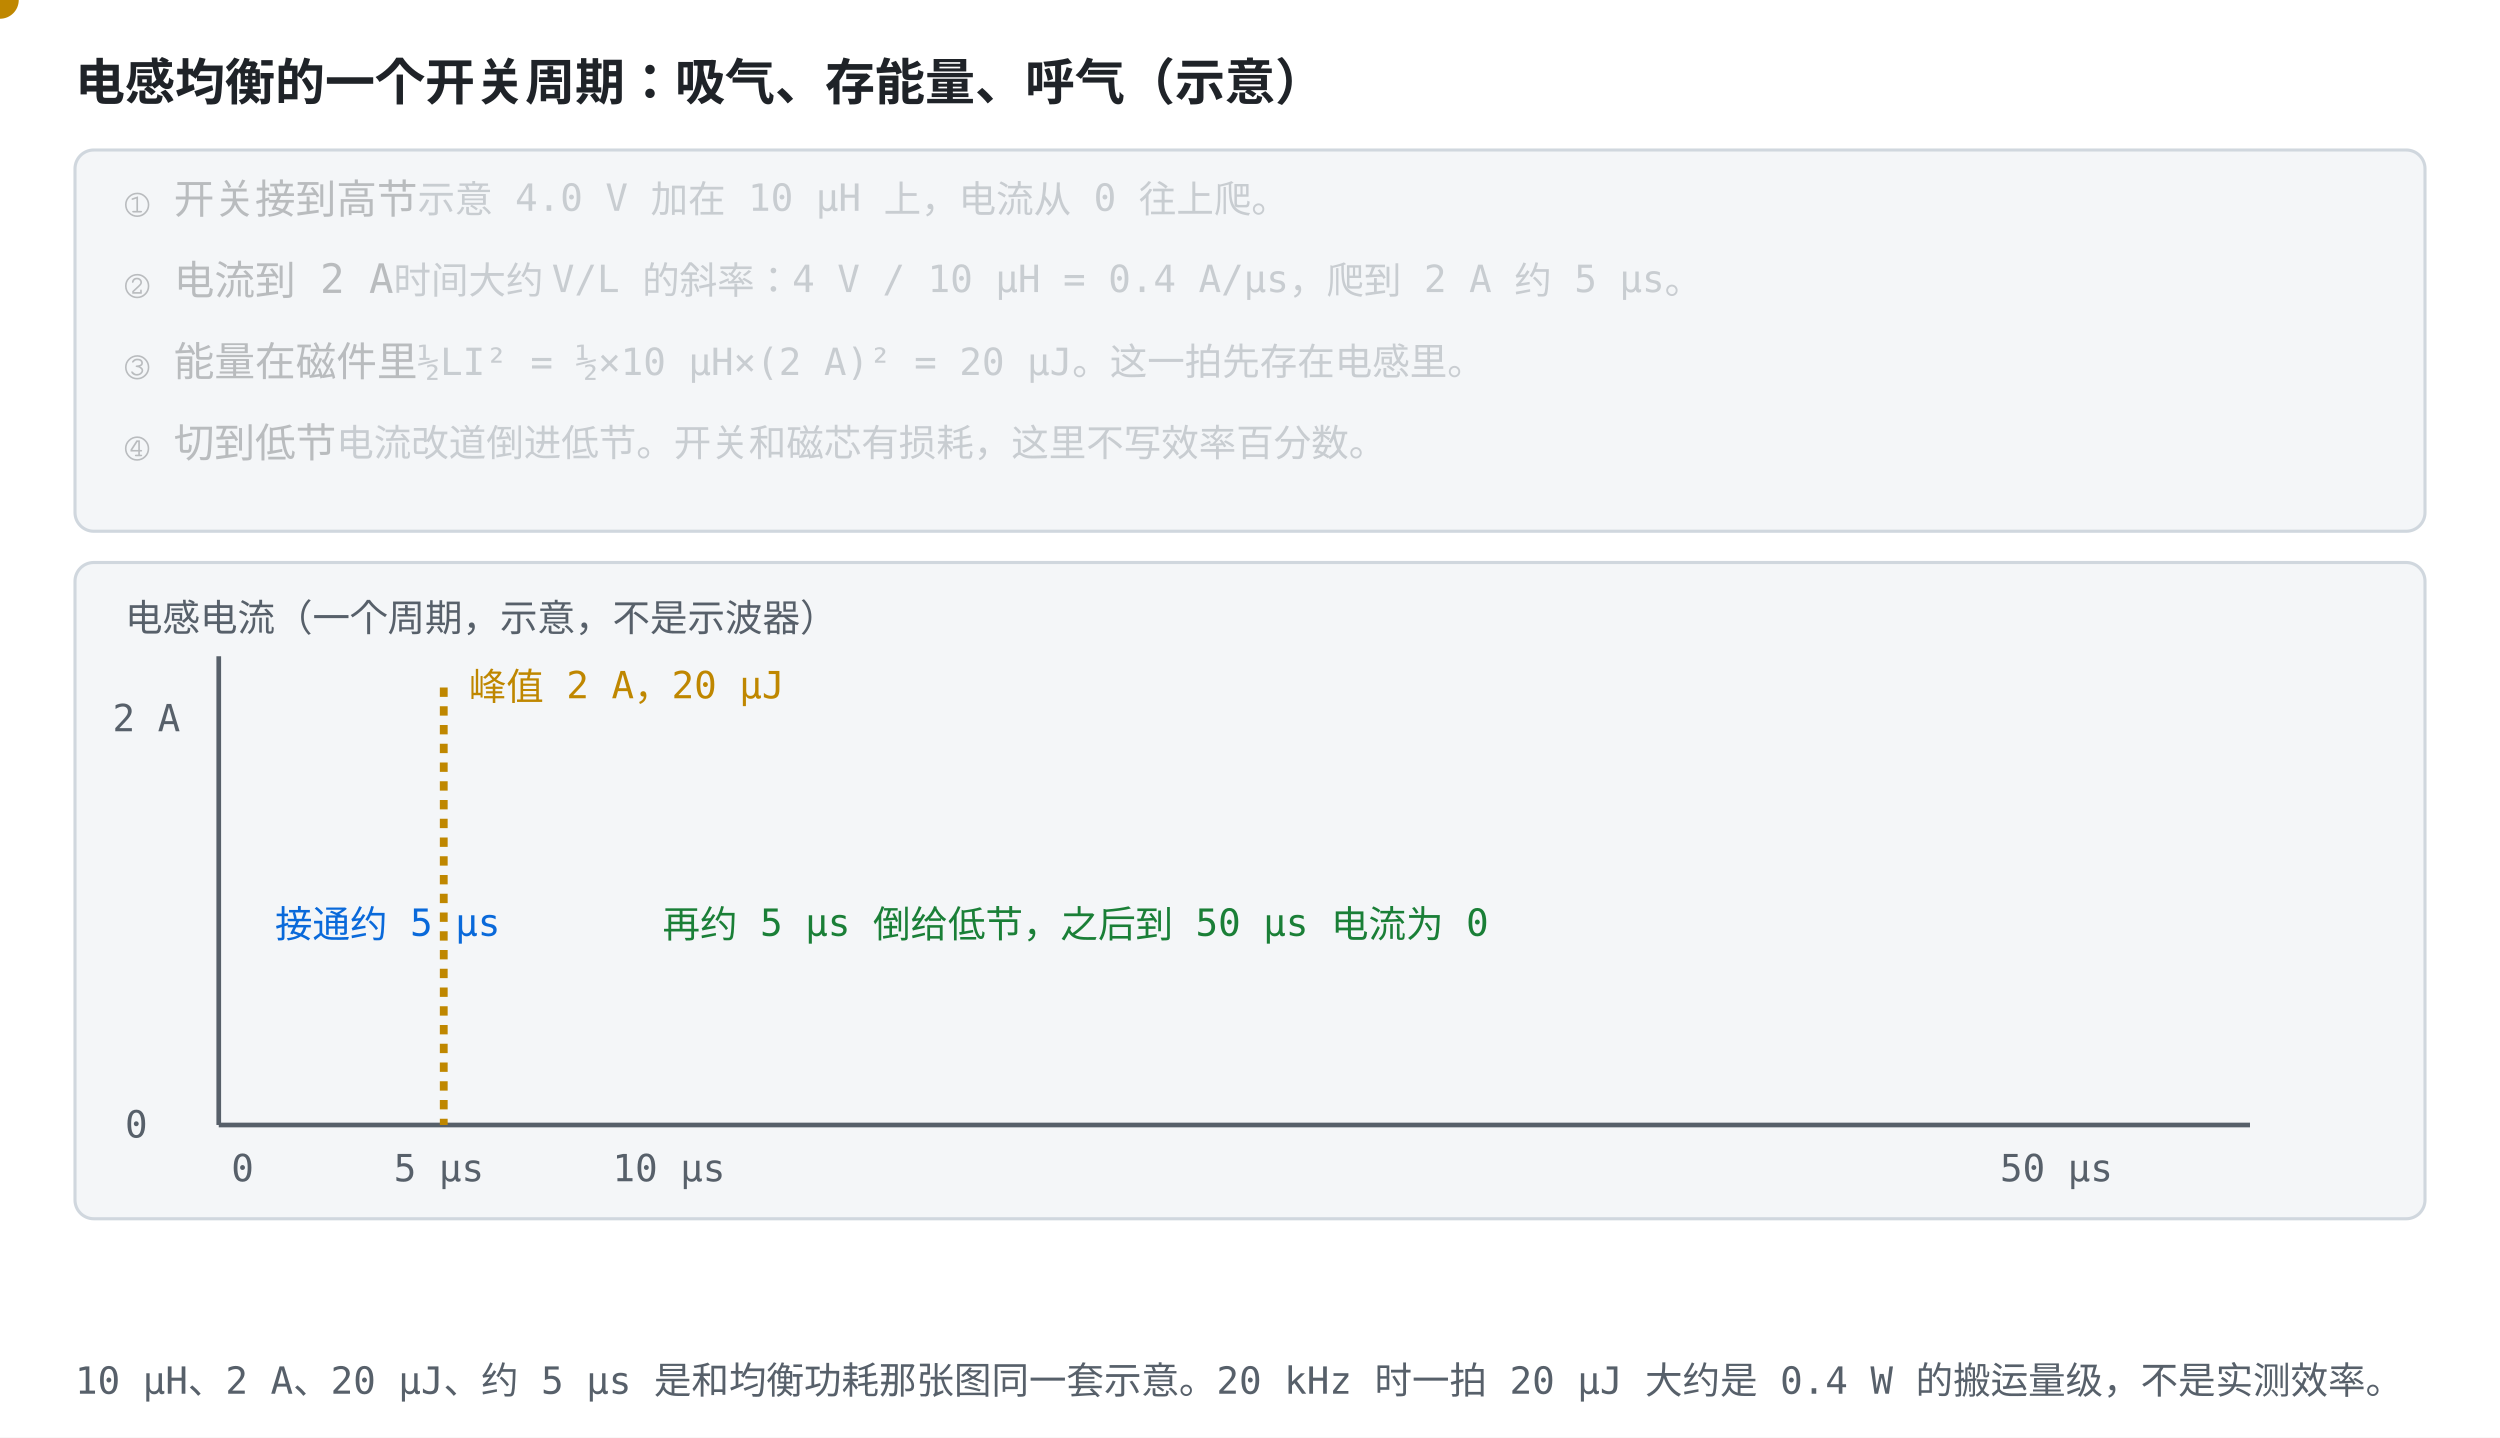
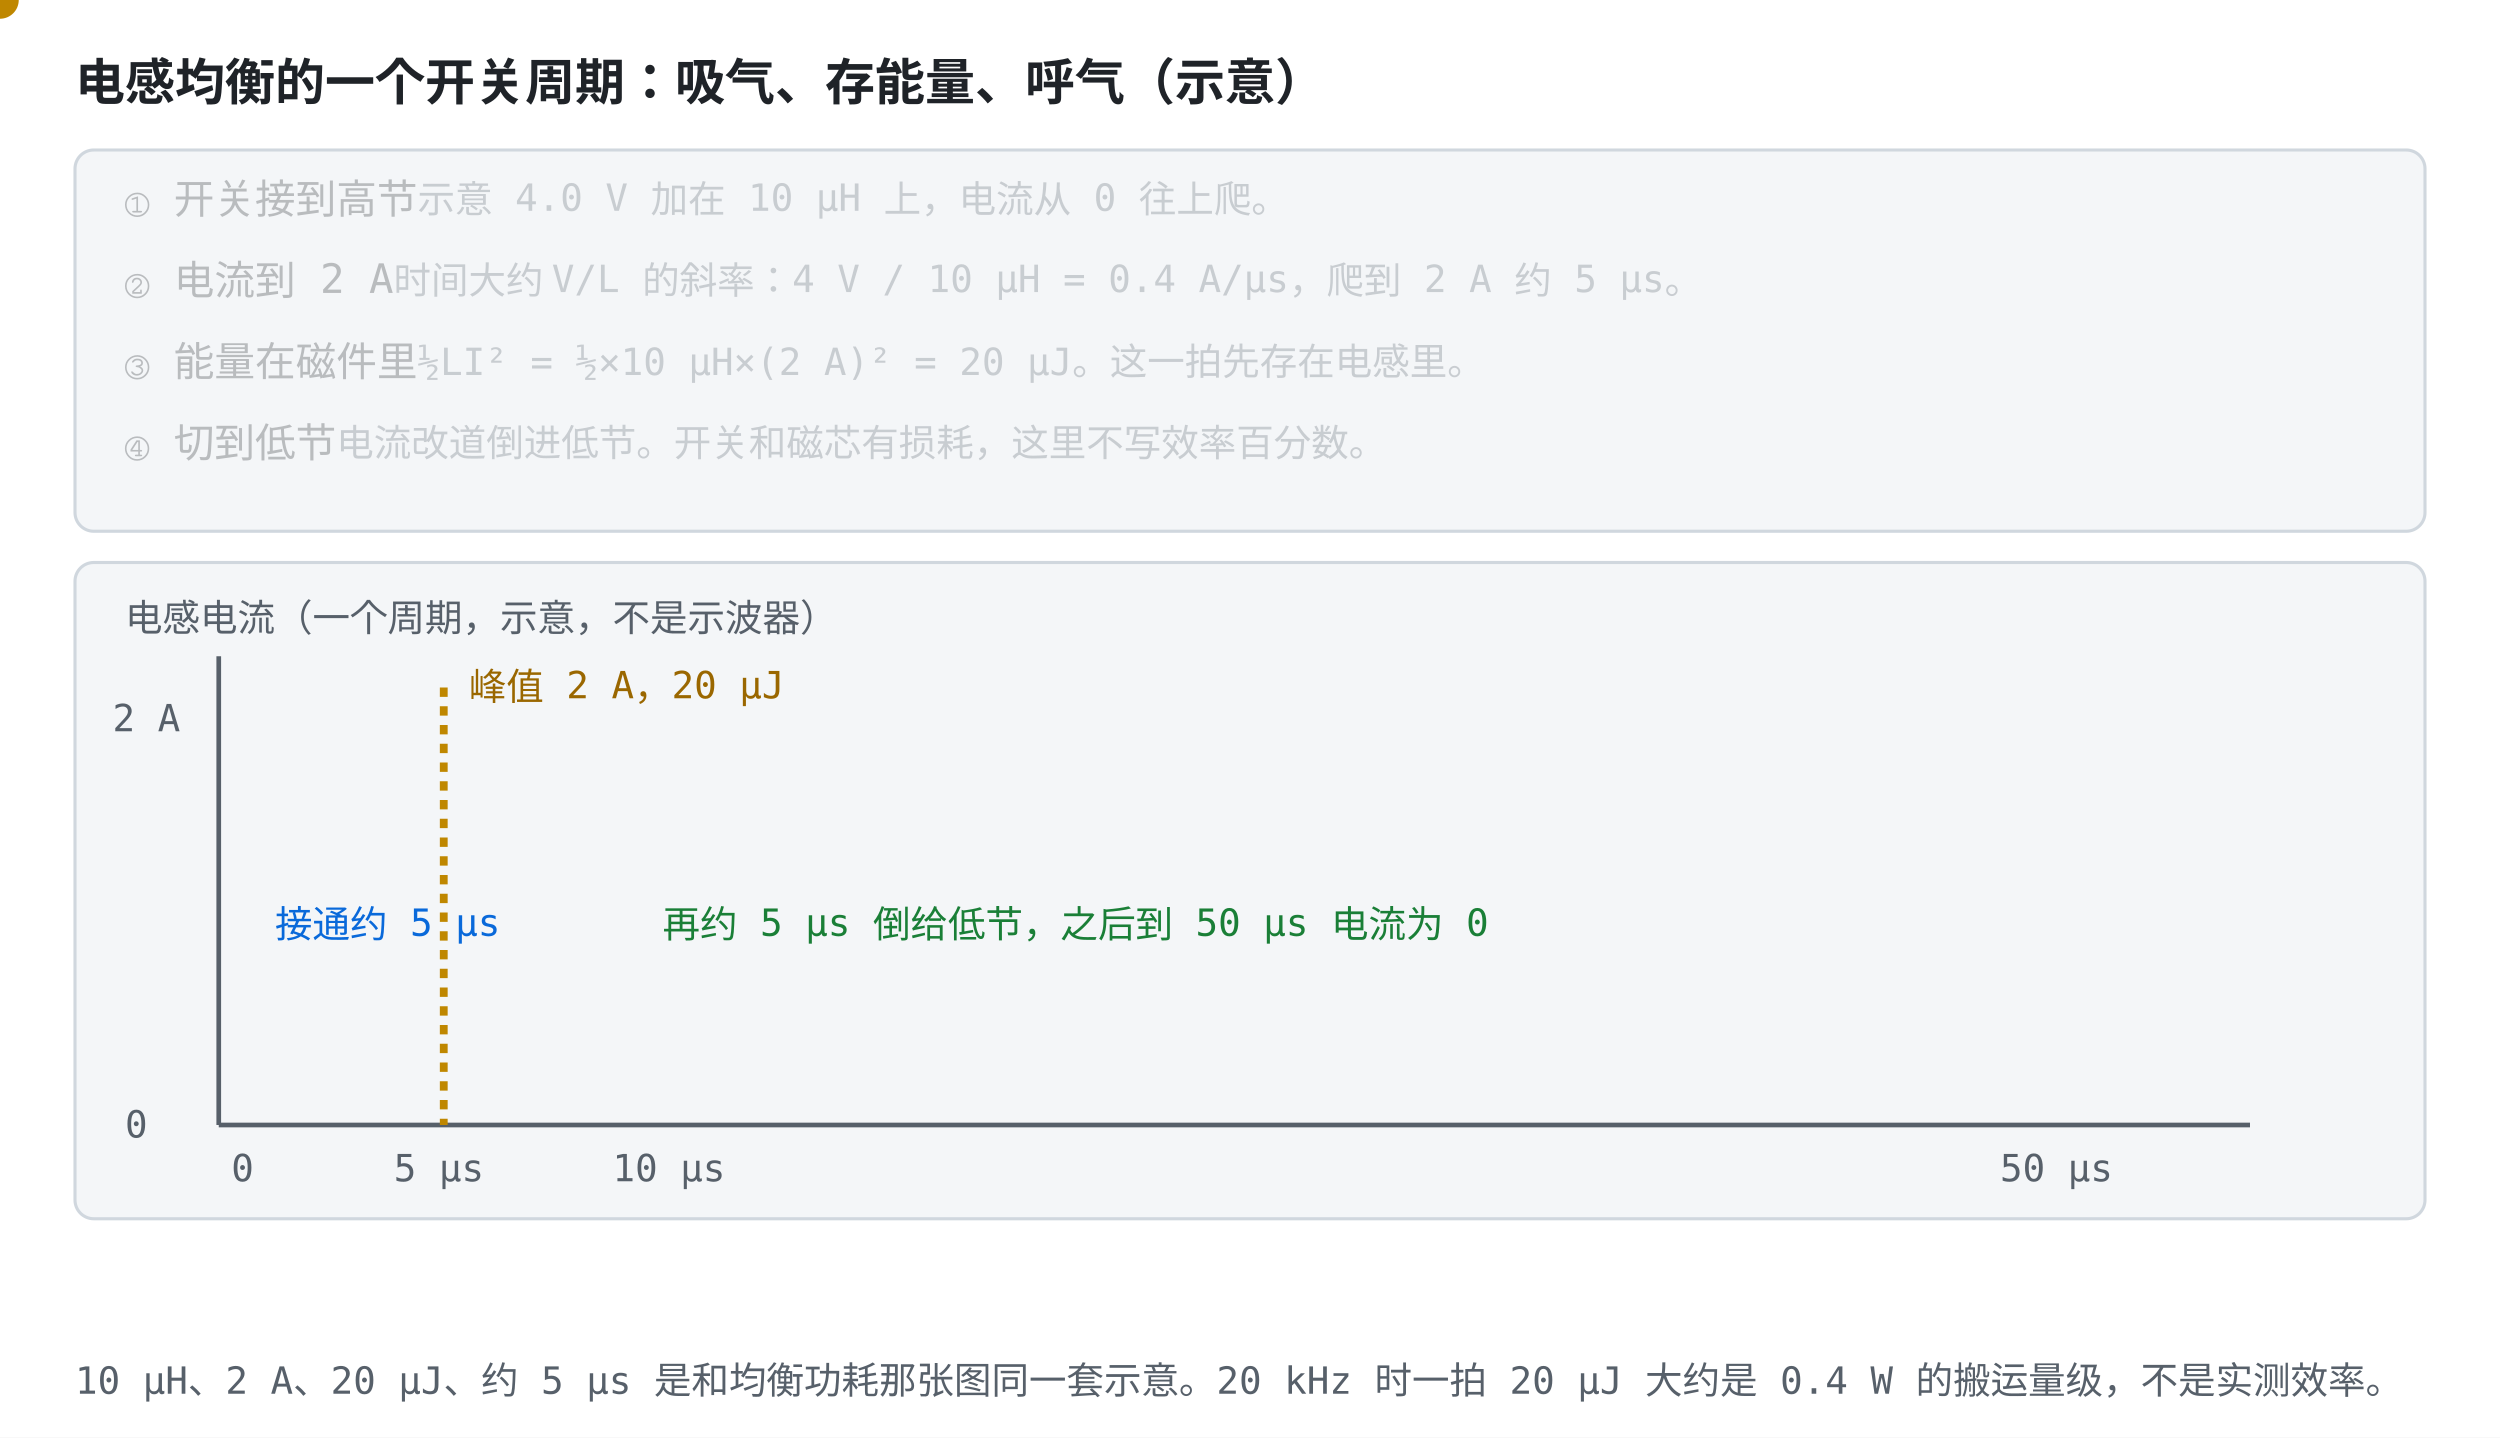
- <svg xmlns="http://www.w3.org/2000/svg" viewBox="0 0 800 460" font-family="ui-monospace, Consolas, monospace">
+ <svg xmlns="http://www.w3.org/2000/svg" role="img" viewBox="0 0 800 460" font-family="ui-monospace, Consolas, monospace">
  <style>
    .bg { fill: #ffffff; }
    .panel { fill: #f4f6f8; stroke: #d0d7de; }
    .axis { stroke: #57606a; stroke-width: 1.5; fill: none; }
    .txt { fill: #1f2328; font-size: 13px; }
    .small { fill: #57606a; font-size: 12px; }
    .title { fill: #1f2328; font-size: 16px; font-weight: bold; }
    .hi { fill: #0969da; }
    .warn { fill: #cf222e; }
    .ok { fill: #1a7f37; }
-     .gold { fill: #bf8700; }
+     .gold { fill: #9a6700; }
    .lineb { stroke: #0969da; stroke-width: 2.5; fill: none; }
    .liner { stroke: #cf222e; stroke-width: 2.5; fill: none; }
    .lineg { stroke: #1a7f37; stroke-width: 2.5; fill: none; }
    .liney { stroke: #bf8700; stroke-width: 2.5; fill: none; }
    .dotb { fill: #0969da; }
    .dotr { fill: #cf222e; }
    .dotg { fill: #1a7f37; }
    .doty { fill: #bf8700; }
    .boxb { fill: #ddf4ff; stroke: #0969da; }
    .boxr { fill: #ffebe9; stroke: #cf222e; }
    .boxg { fill: #dafbe1; stroke: #1a7f37; }
    .boxy { fill: #fff8c5; stroke: #bf8700; }
    @media (prefers-color-scheme: dark) {
      .bg { fill: #0d1117; }
      .panel { fill: #161b22; stroke: #30363d; }
      .axis { stroke: #8b949e; }
      .txt { fill: #e6edf3; }
      .small { fill: #8b949e; }
      .title { fill: #e6edf3; }
      .hi { fill: #4493f8; }
      .warn { fill: #ff7b72; }
      .ok { fill: #3fb950; }
      .gold { fill: #d29922; }
      .lineb { stroke: #4493f8; }
      .liner { stroke: #ff7b72; }
      .lineg { stroke: #3fb950; }
      .liney { stroke: #d29922; }
      .dotb { fill: #4493f8; }
      .dotr { fill: #ff7b72; }
      .dotg { fill: #3fb950; }
      .doty { fill: #d29922; }
      .boxb { fill: #12233a; stroke: #4493f8; }
      .boxr { fill: #3d1214; stroke: #ff7b72; }
      .boxg { fill: #12261e; stroke: #3fb950; }
      .boxy { fill: #3d2e00; stroke: #d29922; }
    }
  </style>
  <rect class="bg" width="800" height="460" />
  <text class="title" x="24" y="32">电感均衡的一个开关周期：吸气、存能量、呼气（示意）</text>
  <rect class="panel" x="24" y="48" width="752" height="122" rx="6" />
  <text class="txt" x="40" y="68" opacity="0.28">① 开关接到高节<tspan class="small">　示意 4.0 V 加在 10 µH 上，电流从 0 往上爬。</tspan>
    <animate attributeName="opacity" values="1;1;0.28;0.28;0.28;0.28;0.28;0.28" keyTimes="0;0.249;0.25;0.499;0.5;0.749;0.75;1" dur="12s" repeatCount="indefinite" />
  </text>
  <text class="txt" x="40" y="94" opacity="0.28">② 电流到 2 A<tspan class="small">　时间大约 V/L 的斜率：4 V / 10 µH = 0.4 A/µs，爬到 2 A 约 5 µs。</tspan>
    <animate attributeName="opacity" values="0.28;0.28;1;1;0.28;0.28;0.28;0.28" keyTimes="0;0.249;0.25;0.499;0.5;0.749;0.75;1" dur="12s" repeatCount="indefinite" />
  </text>
  <text class="txt" x="40" y="120" opacity="0.28">③ 能量在磁件里<tspan class="small">　½LI² = ½×10 µH×(2 A)² = 20 µJ。这一拍先存在电感里。</tspan>
    <animate attributeName="opacity" values="0.28;0.28;0.28;0.28;1;1;0.28;0.28" keyTimes="0;0.249;0.25;0.499;0.5;0.749;0.75;1" dur="12s" repeatCount="indefinite" />
  </text>
  <text class="txt" x="40" y="146" opacity="0.28">④ 切到低节<tspan class="small">　电流改道倒进低节。开关和磁芯有损耗，这里不写效率百分数。</tspan>
    <animate attributeName="opacity" values="0.28;0.28;0.28;0.28;0.28;0.28;1;1" keyTimes="0;0.249;0.25;0.499;0.5;0.749;0.75;1" dur="12s" repeatCount="indefinite" />
  </text>
  <rect class="panel" x="24" y="180" width="752" height="210" rx="6" />
  <text class="small" x="40" y="202">电感电流（一个周期，示意，不是示波器）</text>
  <line class="axis" x1="70" y1="210" x2="70" y2="360" />
  <line class="axis" x1="70" y1="360" x2="720" y2="360" />
  <text class="small" x="36" y="234">2 A</text>
  <text class="small" x="40" y="364">0</text>
  <path class="lineb" d="M80.0 360.0 L142.0 230.0 L204.0 360.0 L700.0 360.0" pathLength="1000" stroke-dasharray="1000" stroke-dashoffset="1000" stroke-linejoin="round" stroke-linecap="round">
    <animate attributeName="stroke-dashoffset" values="1000;0;0" keyTimes="0;0.8;1" dur="12s" repeatCount="indefinite" />
  </path>
  <line class="liney" x1="142.0" y1="220" x2="142.0" y2="360" stroke-dasharray="3 3" />
  <text class="gold" x="150.0" y="224">峰值 2 A，20 µJ</text>
  <text class="hi" x="88" y="300">接通约 5 µs</text>
  <text class="ok" x="212.0" y="300">再约 5 µs 倒给低节，之后到 50 µs 电流为 0</text>
  <text class="small" x="74" y="378">0</text>
  <text class="small" x="126.0" y="378">5 µs</text>
  <text class="small" x="196.0" y="378">10 µs</text>
  <text class="small" x="640" y="378">50 µs</text>
  <circle class="doty" r="6">
    <animateMotion dur="12s" repeatCount="indefinite" calcMode="linear" keyPoints="0;0.184;0.184;0.367;1" keyTimes="0;0.25;0.5;0.75;1" path="M80.0 360.0 L142.0 230.0 L204.0 360.0 L700.0 360.0" />
  </circle>
  <text class="small" x="24" y="446">10 µH、2 A、20 µJ、约 5 µs 是和均衡功耗那张图同一套示意。20 kHz 时一拍 20 µJ 大约是 0.4 W 的搬运量级，不是实测效率。</text>
</svg>
